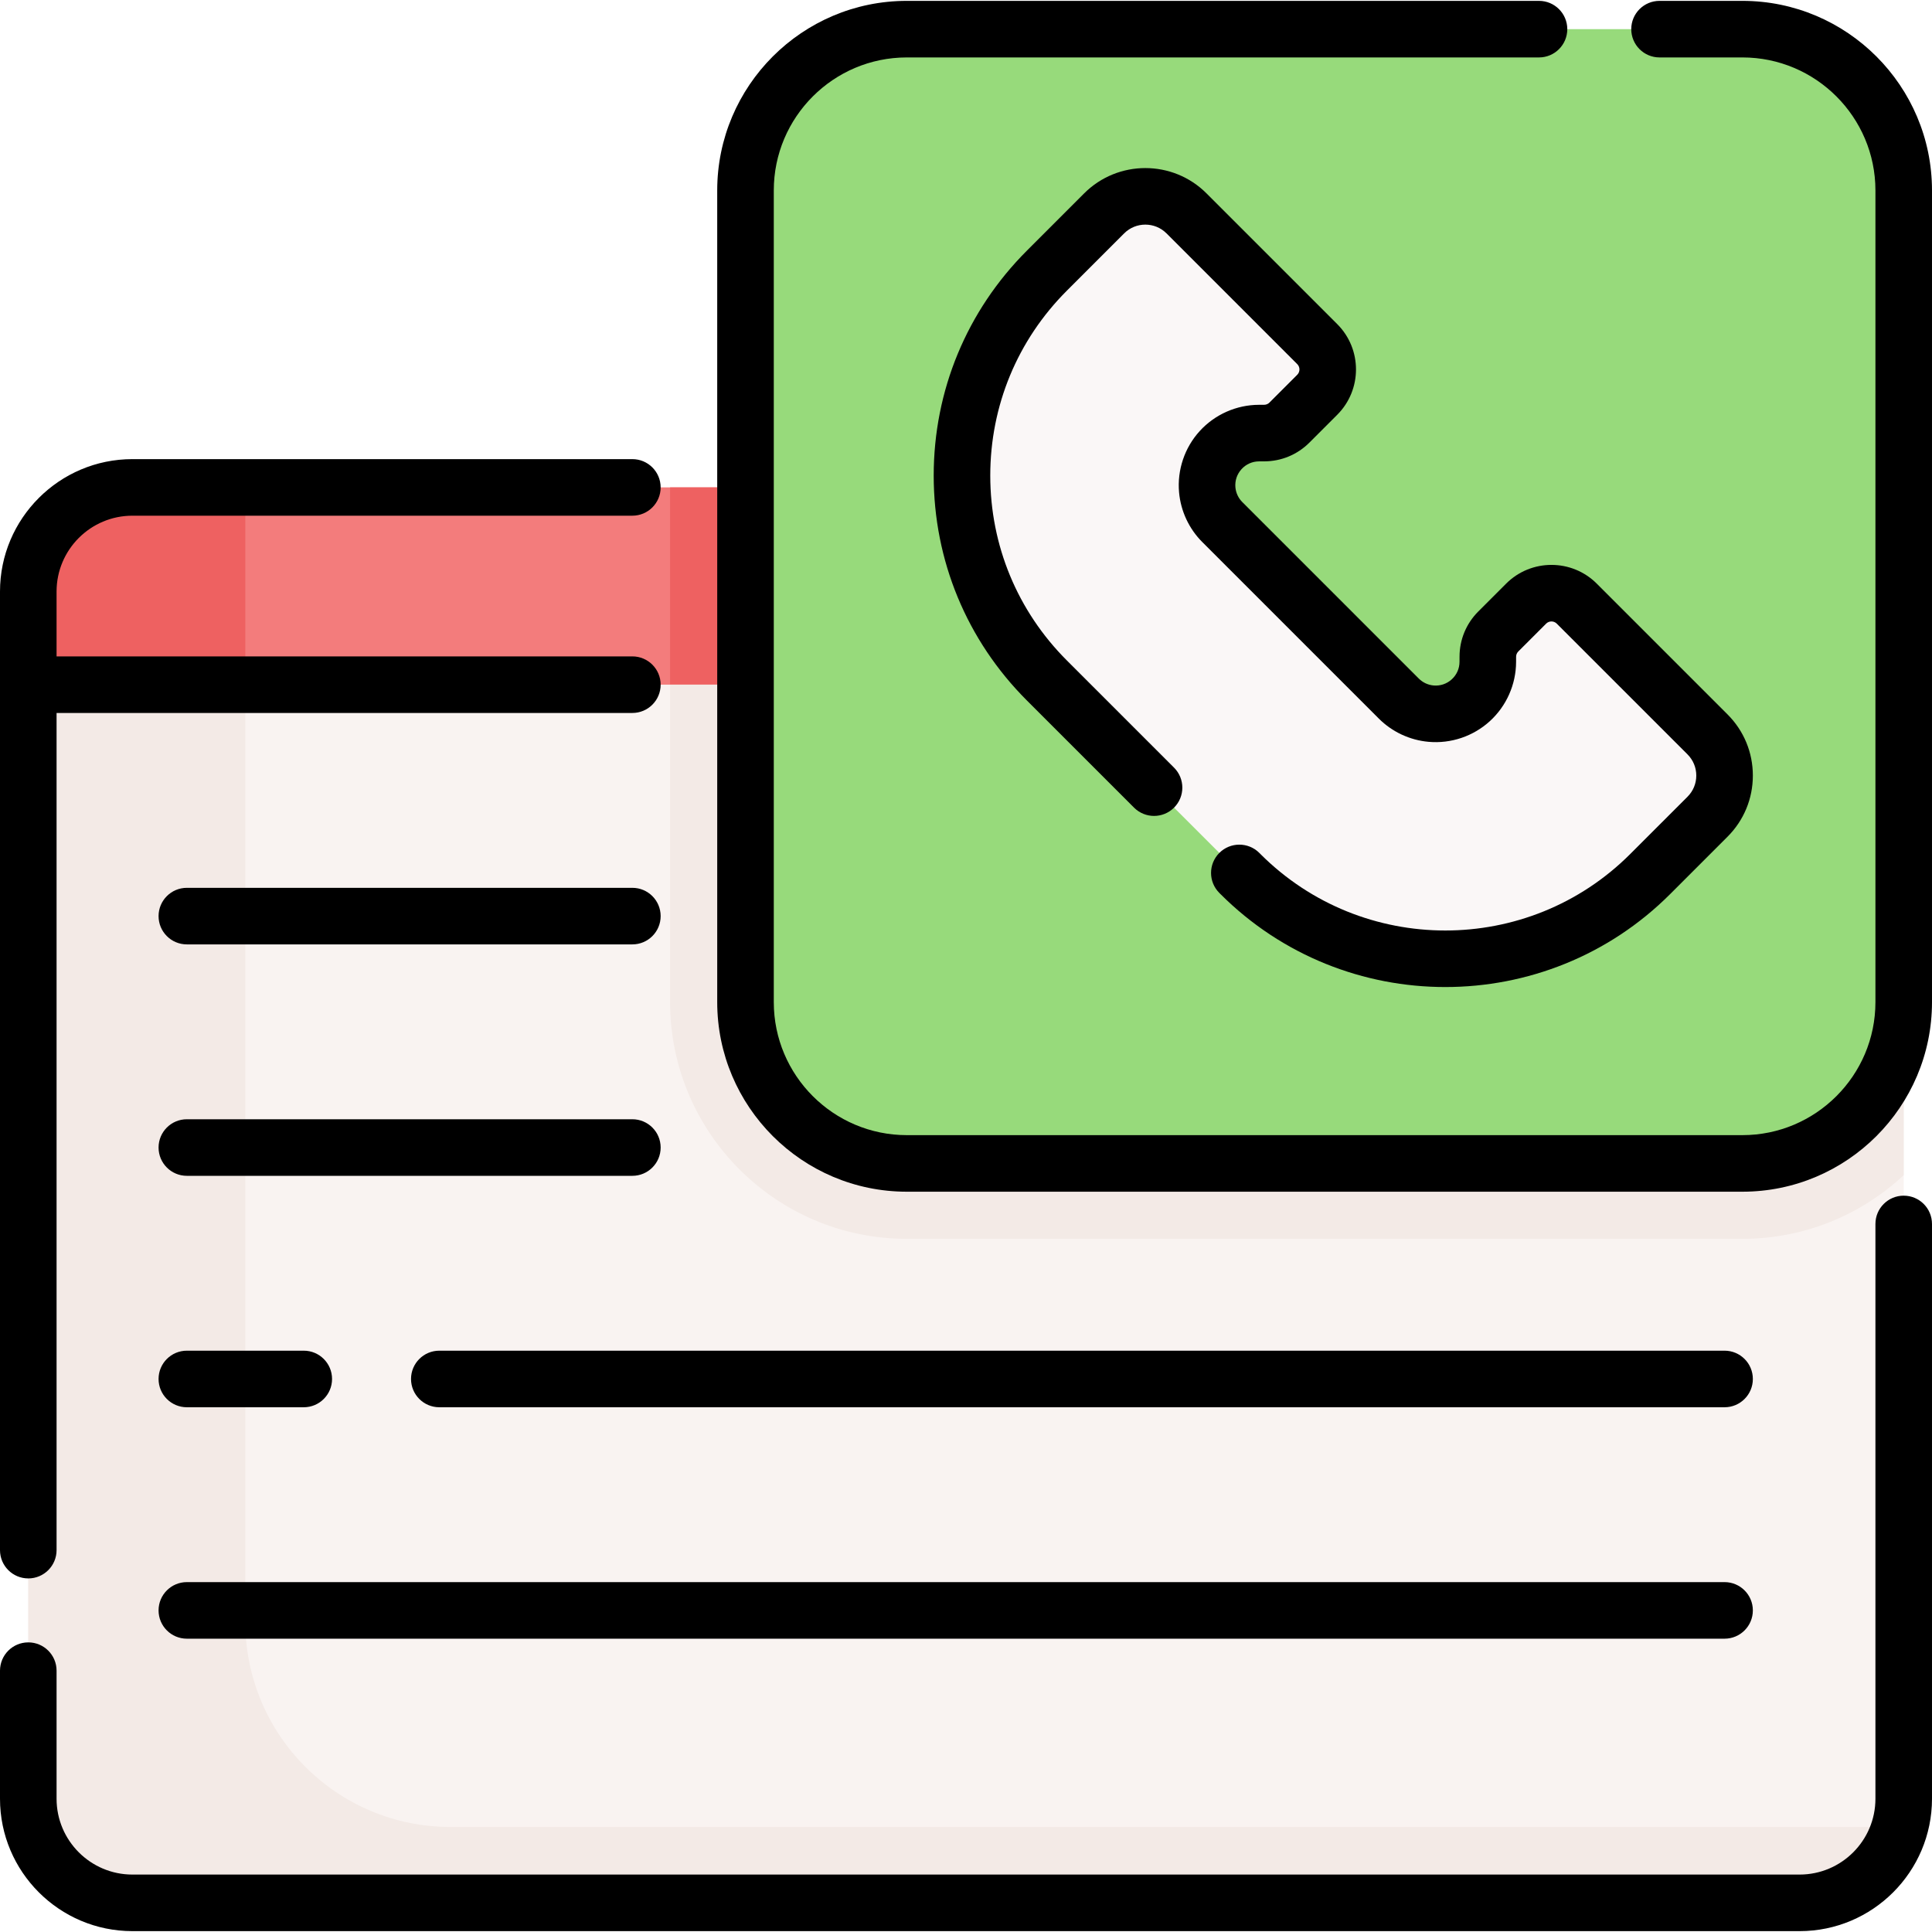
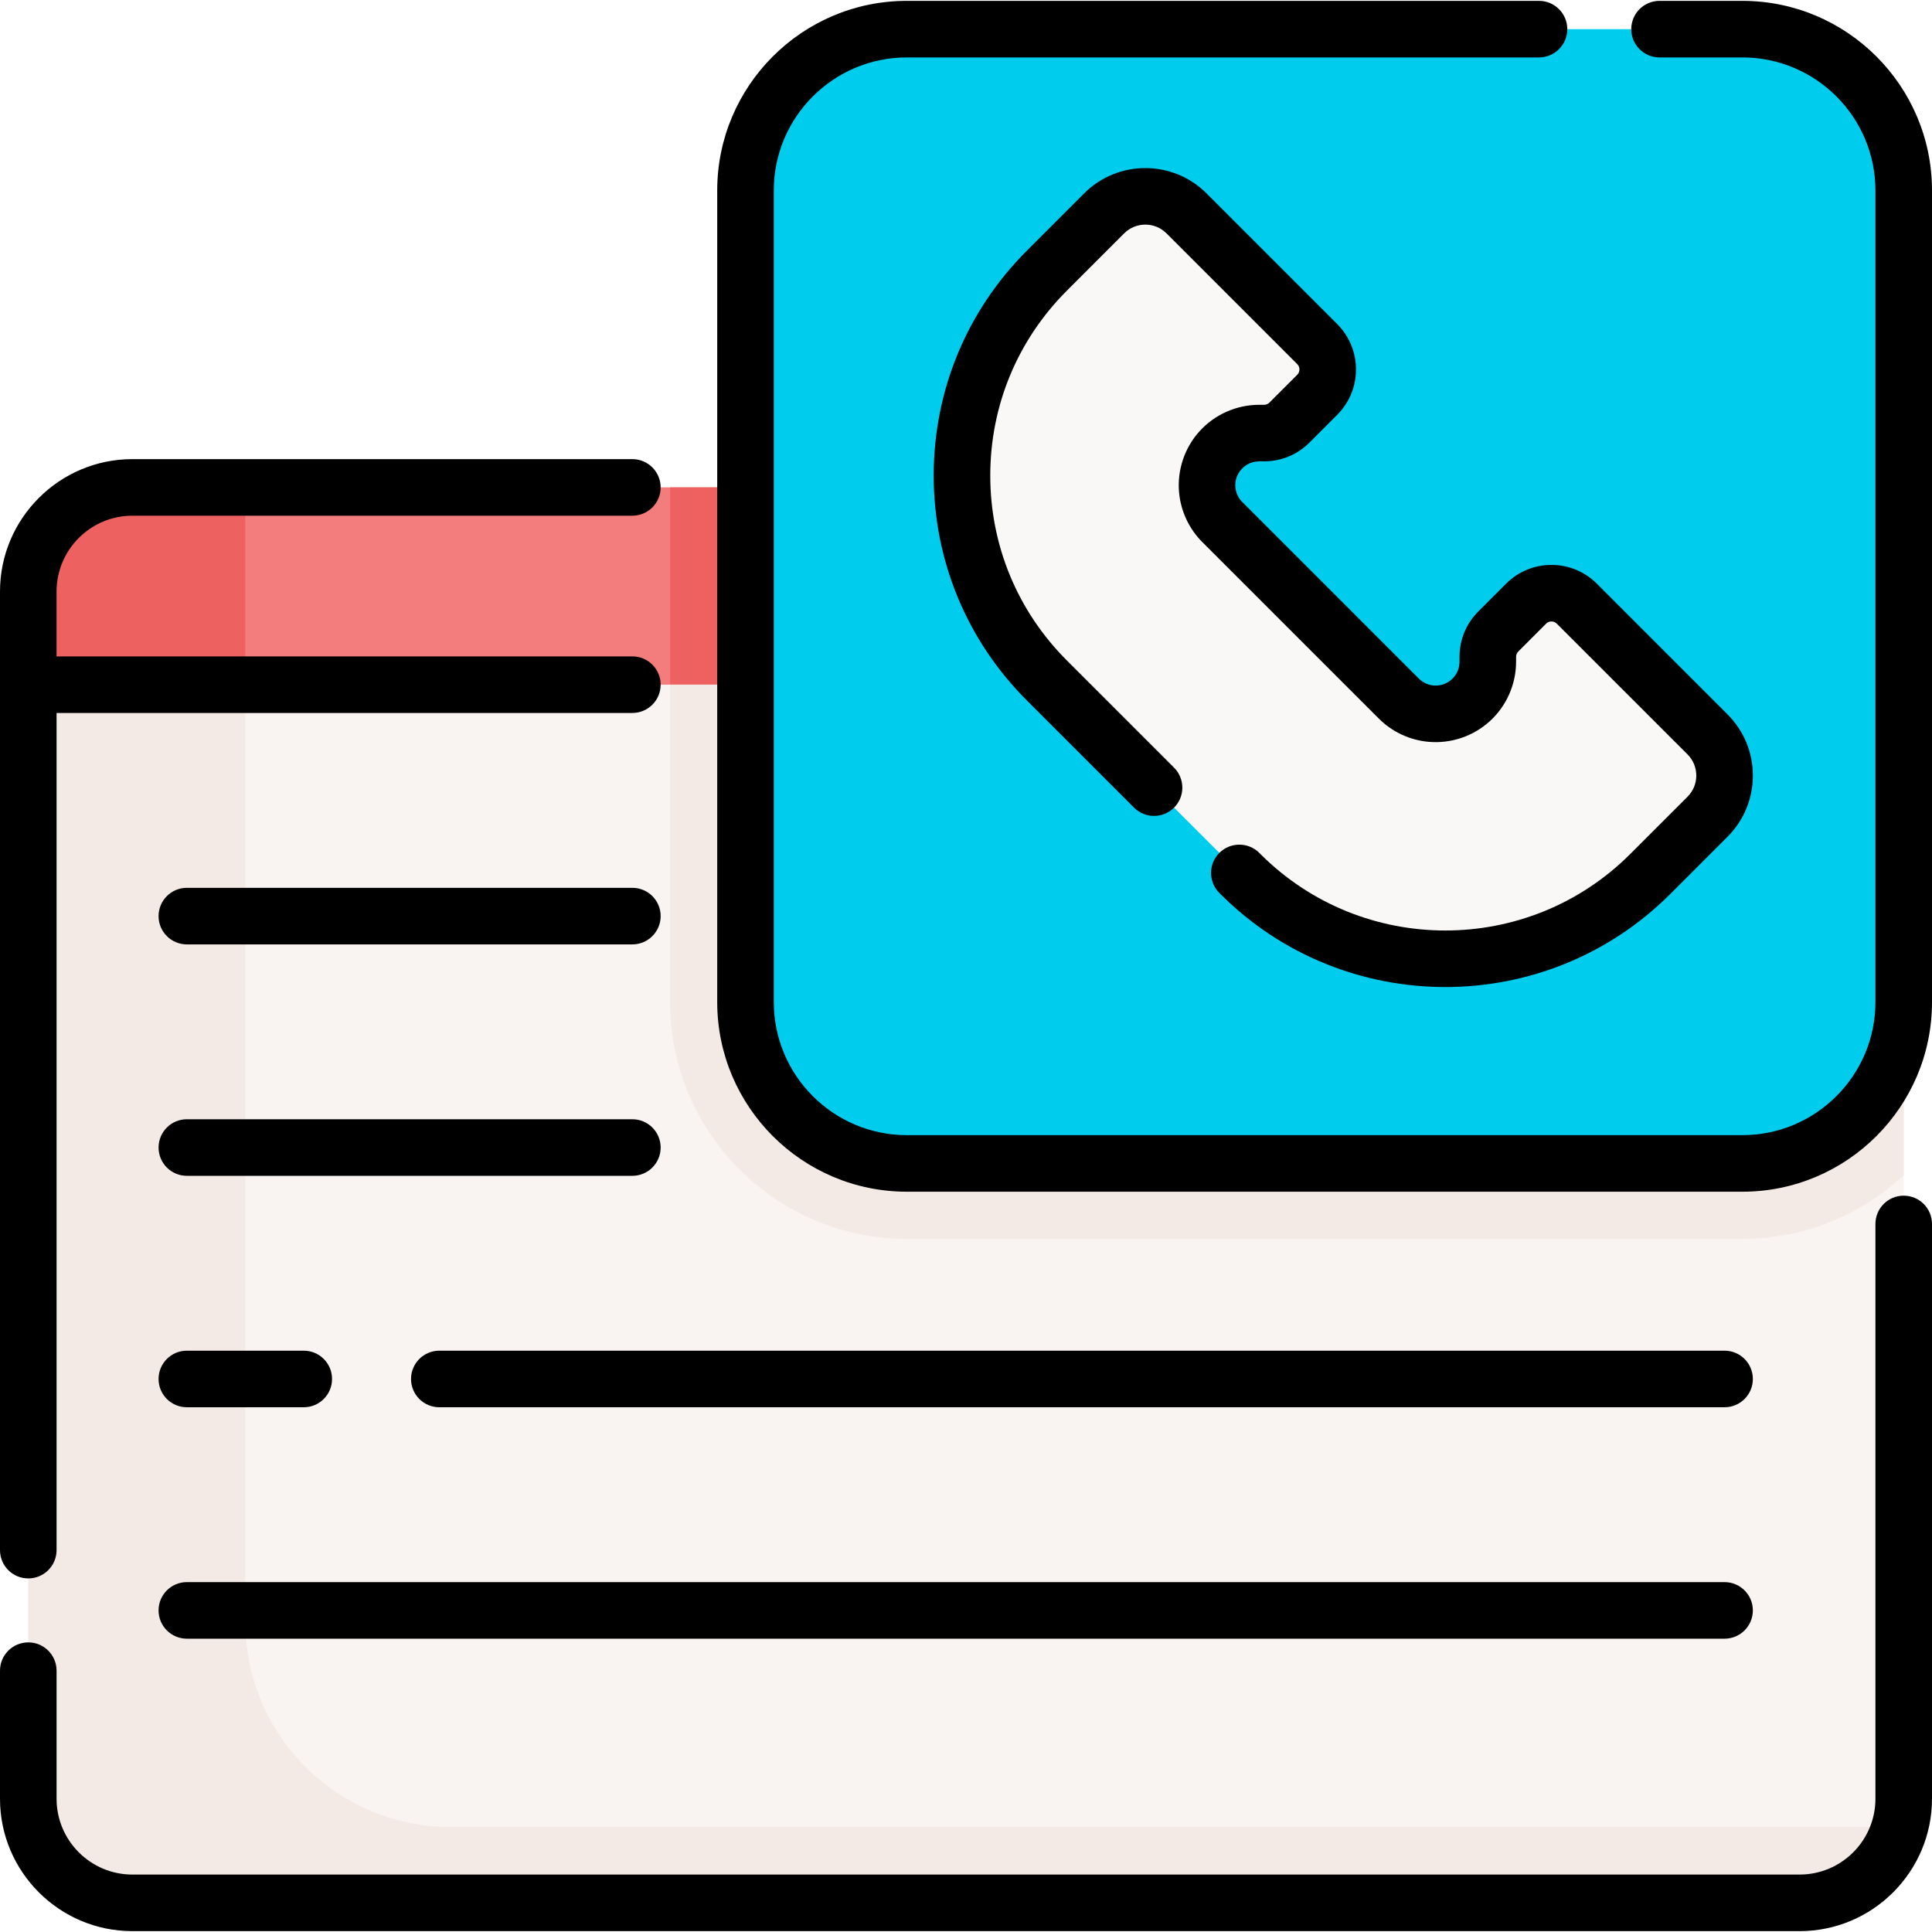
- <svg xmlns="http://www.w3.org/2000/svg" id="Capa_1" enable-background="new 0 0 512.309 512.309" height="512" viewBox="0 0 512.309 512.309" width="512">
+ <svg xmlns="http://www.w3.org/2000/svg" version="1.1" width="512" height="512" x="0" y="0" viewBox="0 0 512.309 512.309" style="enable-background:new 0 0 512 512" xml:space="preserve" class="">
  <g>
    <g>
-       <path d="m483.475 129.244h-315.788-132.58c-15.25 0-27.61 12.36-27.61 27.61v24.7l101.118 61.371h348.69l24.499-31.652z" fill="#f37c7c" />
      <g>
-         <path d="m177.685 242.925h279.62l24.499-31.652 1.671-82.029h-305.79z" fill="#ee6161" />
-         <path d="m65.048 136.739c0-2.599.367-5.11 1.038-7.494h-30.979c-15.25 0-27.61 12.36-27.61 27.61v24.7l57.551 34.929z" fill="#ee6161" />
+         <path d="m483.475 129.244h-315.788-132.58c-15.25 0-27.61 12.36-27.61 27.61v24.7l101.118 61.371h348.69l24.499-31.652z" fill="#f37c7c" data-original="#f37c7c" style="" />
        <g>
-           <g id="XMLID_171_">
-             <g>
-               <path d="m504.807 181.554v295.42c0 15.25-12.36 27.6-27.6 27.6h-442.1c-15.25 0-27.61-12.35-27.61-27.6v-295.42h160.19z" fill="#f9f3f1" />
+           <path d="m177.685 242.925h279.62l24.499-31.652 1.671-82.029h-305.79z" fill="#ee6161" data-original="#ee6161" style="" />
+           <path d="m65.048 136.739c0-2.599.367-5.11 1.038-7.494h-30.979c-15.25 0-27.61 12.36-27.61 27.61v24.7l57.551 34.929z" fill="#ee6161" data-original="#ee6161" style="" />
+           <g>
+             <g id="XMLID_171_">
+               <g>
+                 <path d="m504.807 181.554v295.42c0 15.25-12.36 27.6-27.6 27.6h-442.1c-15.25 0-27.61-12.35-27.61-27.6v-295.42h160.19z" fill="#f9f3f1" data-original="#f9f3f1" style="" />
+               </g>
            </g>
          </g>
+           <path d="m177.685 265.733c0 34.613 28.159 62.772 62.771 62.772h221.58c16.516 0 31.552-6.421 42.771-16.885v-130.066h-327.122z" fill="#f3eae6" data-original="#f3eae6" style="" />
+           <path d="m462.037 308.505h-221.58c-23.622 0-42.772-19.15-42.772-42.772v-215.232c0-23.622 19.15-42.772 42.772-42.772h221.58c23.622 0 42.772 19.15 42.772 42.772v215.232c-.001 23.623-19.15 42.772-42.772 42.772z" fill="#00cced" data-original="#97da7b" style="" class="" />
+           <path d="m452.783 194.739-34.671-34.671c-3.708-3.708-9.721-3.708-13.429 0l-7.378 7.378c-1.773 1.773-2.773 4.176-2.781 6.684l-.005 1.388c-.026 8.099-6.98 14.44-15.047 13.721-3.228-.288-6.253-1.701-8.545-3.993l-46.81-46.81c-2.292-2.292-3.705-5.316-3.993-8.545-.719-8.067 5.622-15.021 13.721-15.047l1.388-.004c2.508-.008 4.911-1.008 6.684-2.781l7.378-7.378c3.708-3.708 3.708-9.721 0-13.429l-34.67-34.672c-6.029-6.029-15.803-6.029-21.832 0l-15.199 15.199c-30.004 30.004-30.004 78.65 0 108.654l51.337 51.337c30.004 30.004 78.65 30.004 108.654 0l15.199-15.199c6.028-6.028 6.028-15.803-.001-21.832z" fill="#faf7f7" data-original="#faf7f7" style="" class="" />
        </g>
-         <path d="m177.685 265.733c0 34.613 28.159 62.772 62.771 62.772h221.58c16.516 0 31.552-6.421 42.771-16.885v-130.066h-327.122z" fill="#f3eae6" />
-         <path d="m462.037 308.505h-221.58c-23.622 0-42.772-19.15-42.772-42.772v-215.232c0-23.622 19.15-42.772 42.772-42.772h221.58c23.622 0 42.772 19.15 42.772 42.772v215.232c-.001 23.623-19.15 42.772-42.772 42.772z" fill="#97da7b" />
-         <path d="m452.783 194.739-34.671-34.671c-3.708-3.708-9.721-3.708-13.429 0l-7.378 7.378c-1.773 1.773-2.773 4.176-2.781 6.684l-.005 1.388c-.026 8.099-6.98 14.44-15.047 13.721-3.228-.288-6.253-1.701-8.545-3.993l-46.81-46.81c-2.292-2.292-3.705-5.316-3.993-8.545-.719-8.067 5.622-15.021 13.721-15.047l1.388-.004c2.508-.008 4.911-1.008 6.684-2.781l7.378-7.378c3.708-3.708 3.708-9.721 0-13.429l-34.67-34.672c-6.029-6.029-15.803-6.029-21.832 0l-15.199 15.199c-30.004 30.004-30.004 78.65 0 108.654l51.337 51.337c30.004 30.004 78.65 30.004 108.654 0l15.199-15.199c6.028-6.028 6.028-15.803-.001-21.832z" fill="#faf7f7" />
+         <path d="m119.45 484.458c-30.045 0-54.402-24.357-54.402-54.402v-248.502h-57.551v295.42c0 15.243 12.357 27.6 27.6 27.6h442.11c12.646 0 23.302-8.507 26.565-20.116z" fill="#f3eae6" data-original="#f3eae6" style="" />
      </g>
-       <path d="m119.45 484.458c-30.045 0-54.402-24.357-54.402-54.402v-248.502h-57.551v295.42c0 15.243 12.357 27.6 27.6 27.6h442.11c12.646 0 23.302-8.507 26.565-20.116z" fill="#f3eae6" />
-     </g>
-     <g>
-       <path d="m504.809 317.057c-4.143 0-7.5 3.358-7.5 7.5v152.417c0 11.086-9.02 20.105-20.105 20.105h-442.1c-11.085 0-20.104-9.019-20.104-20.105v-33.963c0-4.142-3.357-7.5-7.5-7.5s-7.5 3.358-7.5 7.5v33.963c0 19.357 15.748 35.105 35.104 35.105h442.099c19.357 0 35.105-15.748 35.105-35.105v-152.417c.001-4.142-3.357-7.5-7.499-7.5z" />
-       <path d="m7.5 418.549c4.143 0 7.5-3.358 7.5-7.5v-221.992h152.685c4.143 0 7.5-3.358 7.5-7.5s-3.357-7.5-7.5-7.5h-152.685v-17.205c0-11.086 9.019-20.105 20.104-20.105h132.58c4.143 0 7.5-3.358 7.5-7.5s-3.357-7.5-7.5-7.5h-132.58c-19.356.001-35.104 15.749-35.104 35.106v254.196c0 4.142 3.357 7.5 7.5 7.5z" />
-       <path d="m432.28 226.467c-27.031 27.031-71.016 27.031-98.047 0l-.295-.295c-2.93-2.929-7.678-2.929-10.607 0s-2.929 7.678 0 10.606l.295.295c16.44 16.44 38.036 24.66 59.631 24.66s43.19-8.22 59.631-24.66l15.198-15.199c4.333-4.333 6.719-10.093 6.719-16.22s-2.386-11.887-6.718-16.219l-34.671-34.671c-6.628-6.628-17.41-6.626-24.036 0l-7.378 7.378c-3.195 3.196-4.964 7.445-4.978 11.961l-.005 1.391c-.006 1.791-.737 3.442-2.062 4.649s-3.043 1.78-4.818 1.625c-1.475-.132-2.862-.78-3.908-1.826l-46.811-46.811c-1.047-1.046-1.695-2.434-1.826-3.907-.159-1.785.418-3.496 1.625-4.82s2.858-2.056 4.649-2.062l1.389-.004c4.52-.015 8.769-1.783 11.964-4.978l7.378-7.378c6.626-6.626 6.626-17.408 0-24.035l-34.672-34.672c-8.943-8.942-23.494-8.942-32.439 0l-15.198 15.201c-15.928 15.928-24.7 37.105-24.7 59.63s8.772 43.703 24.7 59.63l28.426 28.426c2.929 2.929 7.677 2.929 10.607 0 2.929-2.929 2.929-7.678 0-10.606l-28.427-28.426c-13.095-13.095-20.307-30.505-20.307-49.024s7.212-35.929 20.308-49.024l15.197-15.199c3.094-3.094 8.131-3.095 11.227 0l34.671 34.671c.778.778.778 2.044 0 2.823l-7.378 7.378c-.375.375-.874.583-1.404.584l-1.389.004c-5.955.019-11.672 2.554-15.685 6.954s-6.012 10.326-5.483 16.259c.444 4.972 2.632 9.653 6.16 13.182l46.812 46.811c3.529 3.529 8.21 5.716 13.182 6.16 5.943.533 11.859-1.469 16.259-5.482s6.936-9.73 6.954-15.683l.005-1.391c.002-.53.209-1.029.585-1.404l7.378-7.378c.776-.778 2.043-.778 2.821 0l34.672 34.672c1.499 1.499 2.324 3.492 2.324 5.612s-.825 4.113-2.325 5.613z" />
-       <path d="m49.547 250.425h118.138c4.143 0 7.5-3.358 7.5-7.5s-3.357-7.5-7.5-7.5h-118.138c-4.143 0-7.5 3.358-7.5 7.5s3.357 7.5 7.5 7.5z" />
-       <path d="m49.547 311.793h118.138c4.143 0 7.5-3.358 7.5-7.5s-3.357-7.5-7.5-7.5h-118.138c-4.143 0-7.5 3.358-7.5 7.5s3.357 7.5 7.5 7.5z" />
-       <path d="m457.305 358.162h-340.813c-4.143 0-7.5 3.358-7.5 7.5s3.357 7.5 7.5 7.5h340.813c4.143 0 7.5-3.358 7.5-7.5s-3.358-7.5-7.5-7.5z" />
-       <path d="m49.547 434.53h407.758c4.143 0 7.5-3.358 7.5-7.5s-3.357-7.5-7.5-7.5h-407.758c-4.143 0-7.5 3.358-7.5 7.5s3.357 7.5 7.5 7.5z" />
-       <path d="m49.547 373.162h31.003c4.143 0 7.5-3.358 7.5-7.5s-3.357-7.5-7.5-7.5h-31.003c-4.143 0-7.5 3.358-7.5 7.5s3.357 7.5 7.5 7.5z" />
-       <path d="m462.037.229h-21.977c-4.143 0-7.5 3.358-7.5 7.5s3.357 7.5 7.5 7.5h21.978c19.449 0 35.271 15.823 35.271 35.272v215.232c0 19.449-15.822 35.272-35.271 35.272h-221.582c-19.449 0-35.271-15.823-35.271-35.272v-215.232c0-19.449 15.822-35.272 35.271-35.272h167.642c4.143 0 7.5-3.358 7.5-7.5s-3.357-7.5-7.5-7.5h-167.642c-27.72 0-50.271 22.552-50.271 50.272v215.232c0 27.72 22.552 50.272 50.271 50.272h221.581c27.72 0 50.271-22.552 50.271-50.272v-215.232c.001-27.72-22.551-50.272-50.271-50.272z" />
+       <g>
+         <path d="m504.809 317.057c-4.143 0-7.5 3.358-7.5 7.5v152.417c0 11.086-9.02 20.105-20.105 20.105h-442.1c-11.085 0-20.104-9.019-20.104-20.105v-33.963c0-4.142-3.357-7.5-7.5-7.5s-7.5 3.358-7.5 7.5v33.963c0 19.357 15.748 35.105 35.104 35.105h442.099c19.357 0 35.105-15.748 35.105-35.105v-152.417c.001-4.142-3.357-7.5-7.499-7.5z" fill="#000000" data-original="#000000" style="" />
+         <path d="m7.5 418.549c4.143 0 7.5-3.358 7.5-7.5v-221.992h152.685c4.143 0 7.5-3.358 7.5-7.5s-3.357-7.5-7.5-7.5h-152.685v-17.205c0-11.086 9.019-20.105 20.104-20.105h132.58c4.143 0 7.5-3.358 7.5-7.5s-3.357-7.5-7.5-7.5h-132.58c-19.356.001-35.104 15.749-35.104 35.106v254.196c0 4.142 3.357 7.5 7.5 7.5z" fill="#000000" data-original="#000000" style="" />
+         <path d="m432.28 226.467c-27.031 27.031-71.016 27.031-98.047 0l-.295-.295c-2.93-2.929-7.678-2.929-10.607 0s-2.929 7.678 0 10.606l.295.295c16.44 16.44 38.036 24.66 59.631 24.66s43.19-8.22 59.631-24.66l15.198-15.199c4.333-4.333 6.719-10.093 6.719-16.22s-2.386-11.887-6.718-16.219l-34.671-34.671c-6.628-6.628-17.41-6.626-24.036 0l-7.378 7.378c-3.195 3.196-4.964 7.445-4.978 11.961l-.005 1.391c-.006 1.791-.737 3.442-2.062 4.649s-3.043 1.78-4.818 1.625c-1.475-.132-2.862-.78-3.908-1.826l-46.811-46.811c-1.047-1.046-1.695-2.434-1.826-3.907-.159-1.785.418-3.496 1.625-4.82s2.858-2.056 4.649-2.062l1.389-.004c4.52-.015 8.769-1.783 11.964-4.978l7.378-7.378c6.626-6.626 6.626-17.408 0-24.035l-34.672-34.672c-8.943-8.942-23.494-8.942-32.439 0l-15.198 15.201c-15.928 15.928-24.7 37.105-24.7 59.63s8.772 43.703 24.7 59.63l28.426 28.426c2.929 2.929 7.677 2.929 10.607 0 2.929-2.929 2.929-7.678 0-10.606l-28.427-28.426c-13.095-13.095-20.307-30.505-20.307-49.024s7.212-35.929 20.308-49.024l15.197-15.199c3.094-3.094 8.131-3.095 11.227 0l34.671 34.671c.778.778.778 2.044 0 2.823l-7.378 7.378c-.375.375-.874.583-1.404.584l-1.389.004c-5.955.019-11.672 2.554-15.685 6.954s-6.012 10.326-5.483 16.259c.444 4.972 2.632 9.653 6.16 13.182l46.812 46.811c3.529 3.529 8.21 5.716 13.182 6.16 5.943.533 11.859-1.469 16.259-5.482s6.936-9.73 6.954-15.683l.005-1.391c.002-.53.209-1.029.585-1.404l7.378-7.378c.776-.778 2.043-.778 2.821 0l34.672 34.672c1.499 1.499 2.324 3.492 2.324 5.612s-.825 4.113-2.325 5.613z" fill="#000000" data-original="#000000" style="" />
+         <path d="m49.547 250.425h118.138c4.143 0 7.5-3.358 7.5-7.5s-3.357-7.5-7.5-7.5h-118.138c-4.143 0-7.5 3.358-7.5 7.5s3.357 7.5 7.5 7.5z" fill="#000000" data-original="#000000" style="" />
+         <path d="m49.547 311.793h118.138c4.143 0 7.5-3.358 7.5-7.5s-3.357-7.5-7.5-7.5h-118.138c-4.143 0-7.5 3.358-7.5 7.5s3.357 7.5 7.5 7.5z" fill="#000000" data-original="#000000" style="" />
+         <path d="m457.305 358.162h-340.813c-4.143 0-7.5 3.358-7.5 7.5s3.357 7.5 7.5 7.5h340.813c4.143 0 7.5-3.358 7.5-7.5s-3.358-7.5-7.5-7.5z" fill="#000000" data-original="#000000" style="" />
+         <path d="m49.547 434.53h407.758c4.143 0 7.5-3.358 7.5-7.5s-3.357-7.5-7.5-7.5h-407.758c-4.143 0-7.5 3.358-7.5 7.5s3.357 7.5 7.5 7.5z" fill="#000000" data-original="#000000" style="" />
+         <path d="m49.547 373.162h31.003c4.143 0 7.5-3.358 7.5-7.5s-3.357-7.5-7.5-7.5h-31.003c-4.143 0-7.5 3.358-7.5 7.5s3.357 7.5 7.5 7.5z" fill="#000000" data-original="#000000" style="" />
+         <path d="m462.037.229h-21.977c-4.143 0-7.5 3.358-7.5 7.5s3.357 7.5 7.5 7.5h21.978c19.449 0 35.271 15.823 35.271 35.272v215.232c0 19.449-15.822 35.272-35.271 35.272h-221.582c-19.449 0-35.271-15.823-35.271-35.272v-215.232c0-19.449 15.822-35.272 35.271-35.272h167.642c4.143 0 7.5-3.358 7.5-7.5s-3.357-7.5-7.5-7.5h-167.642c-27.72 0-50.271 22.552-50.271 50.272v215.232c0 27.72 22.552 50.272 50.271 50.272h221.581c27.72 0 50.271-22.552 50.271-50.272v-215.232c.001-27.72-22.551-50.272-50.271-50.272z" fill="#000000" data-original="#000000" style="" />
+       </g>
    </g>
  </g>
</svg>
